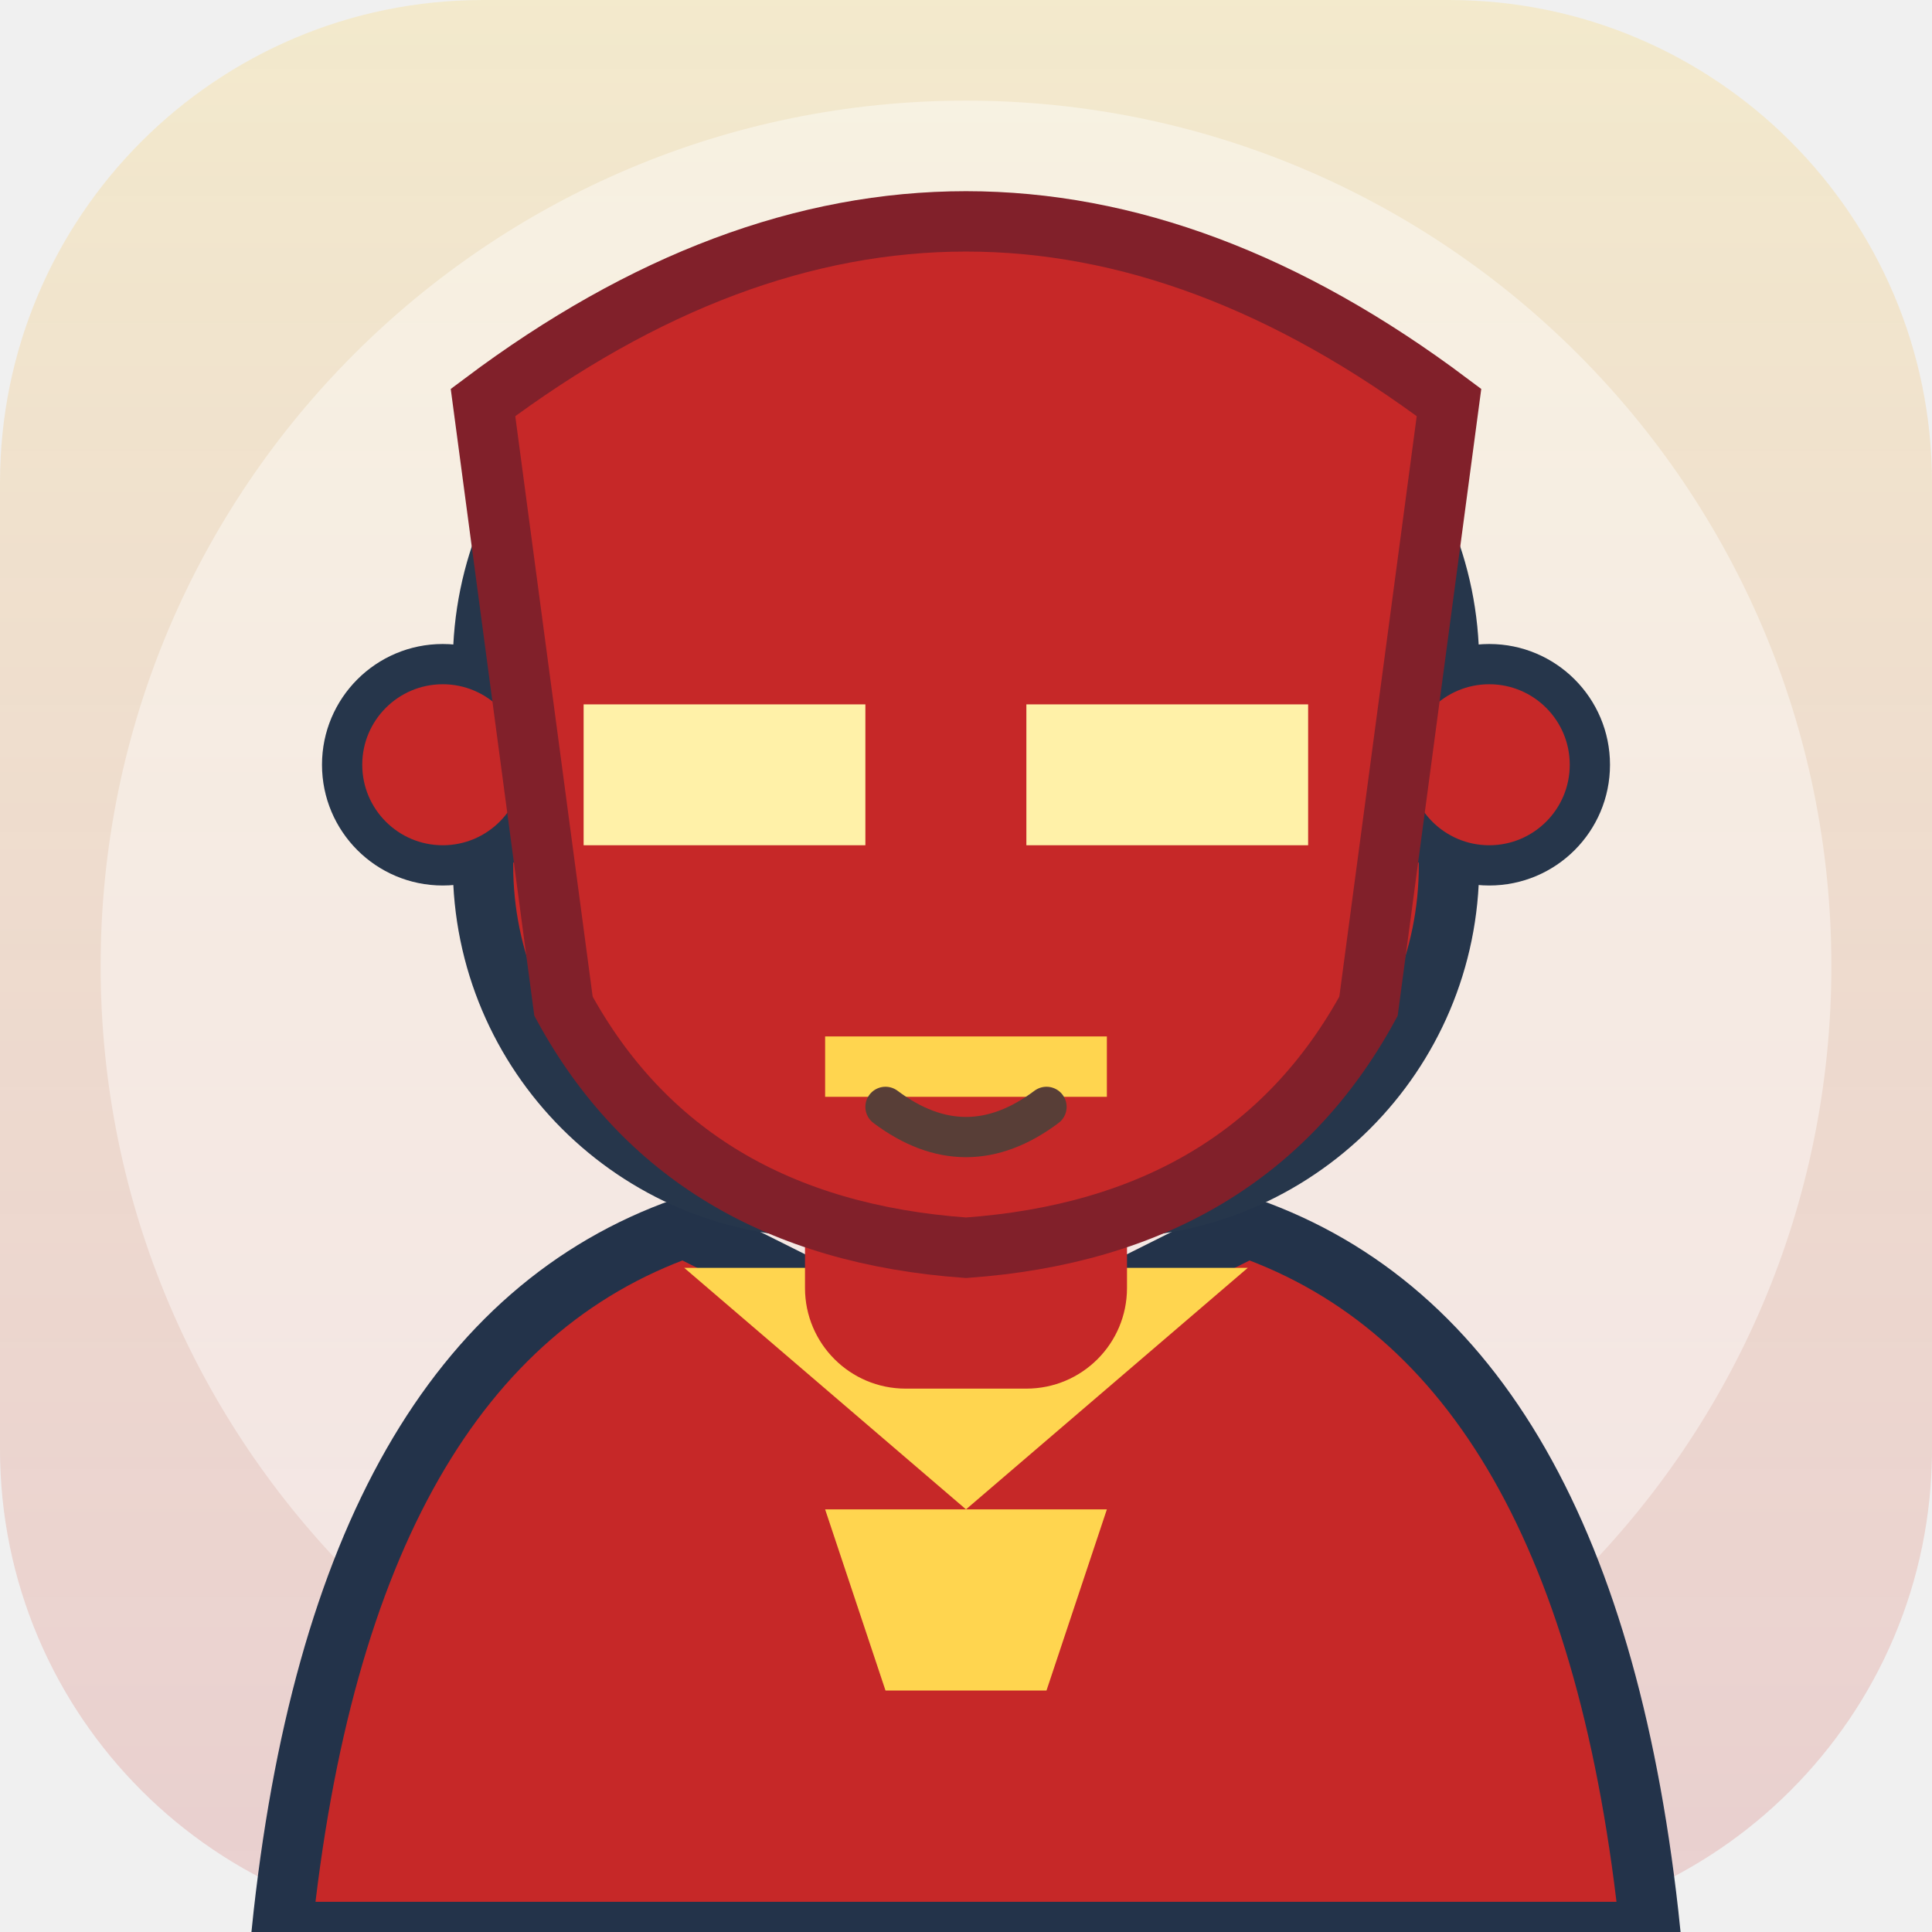
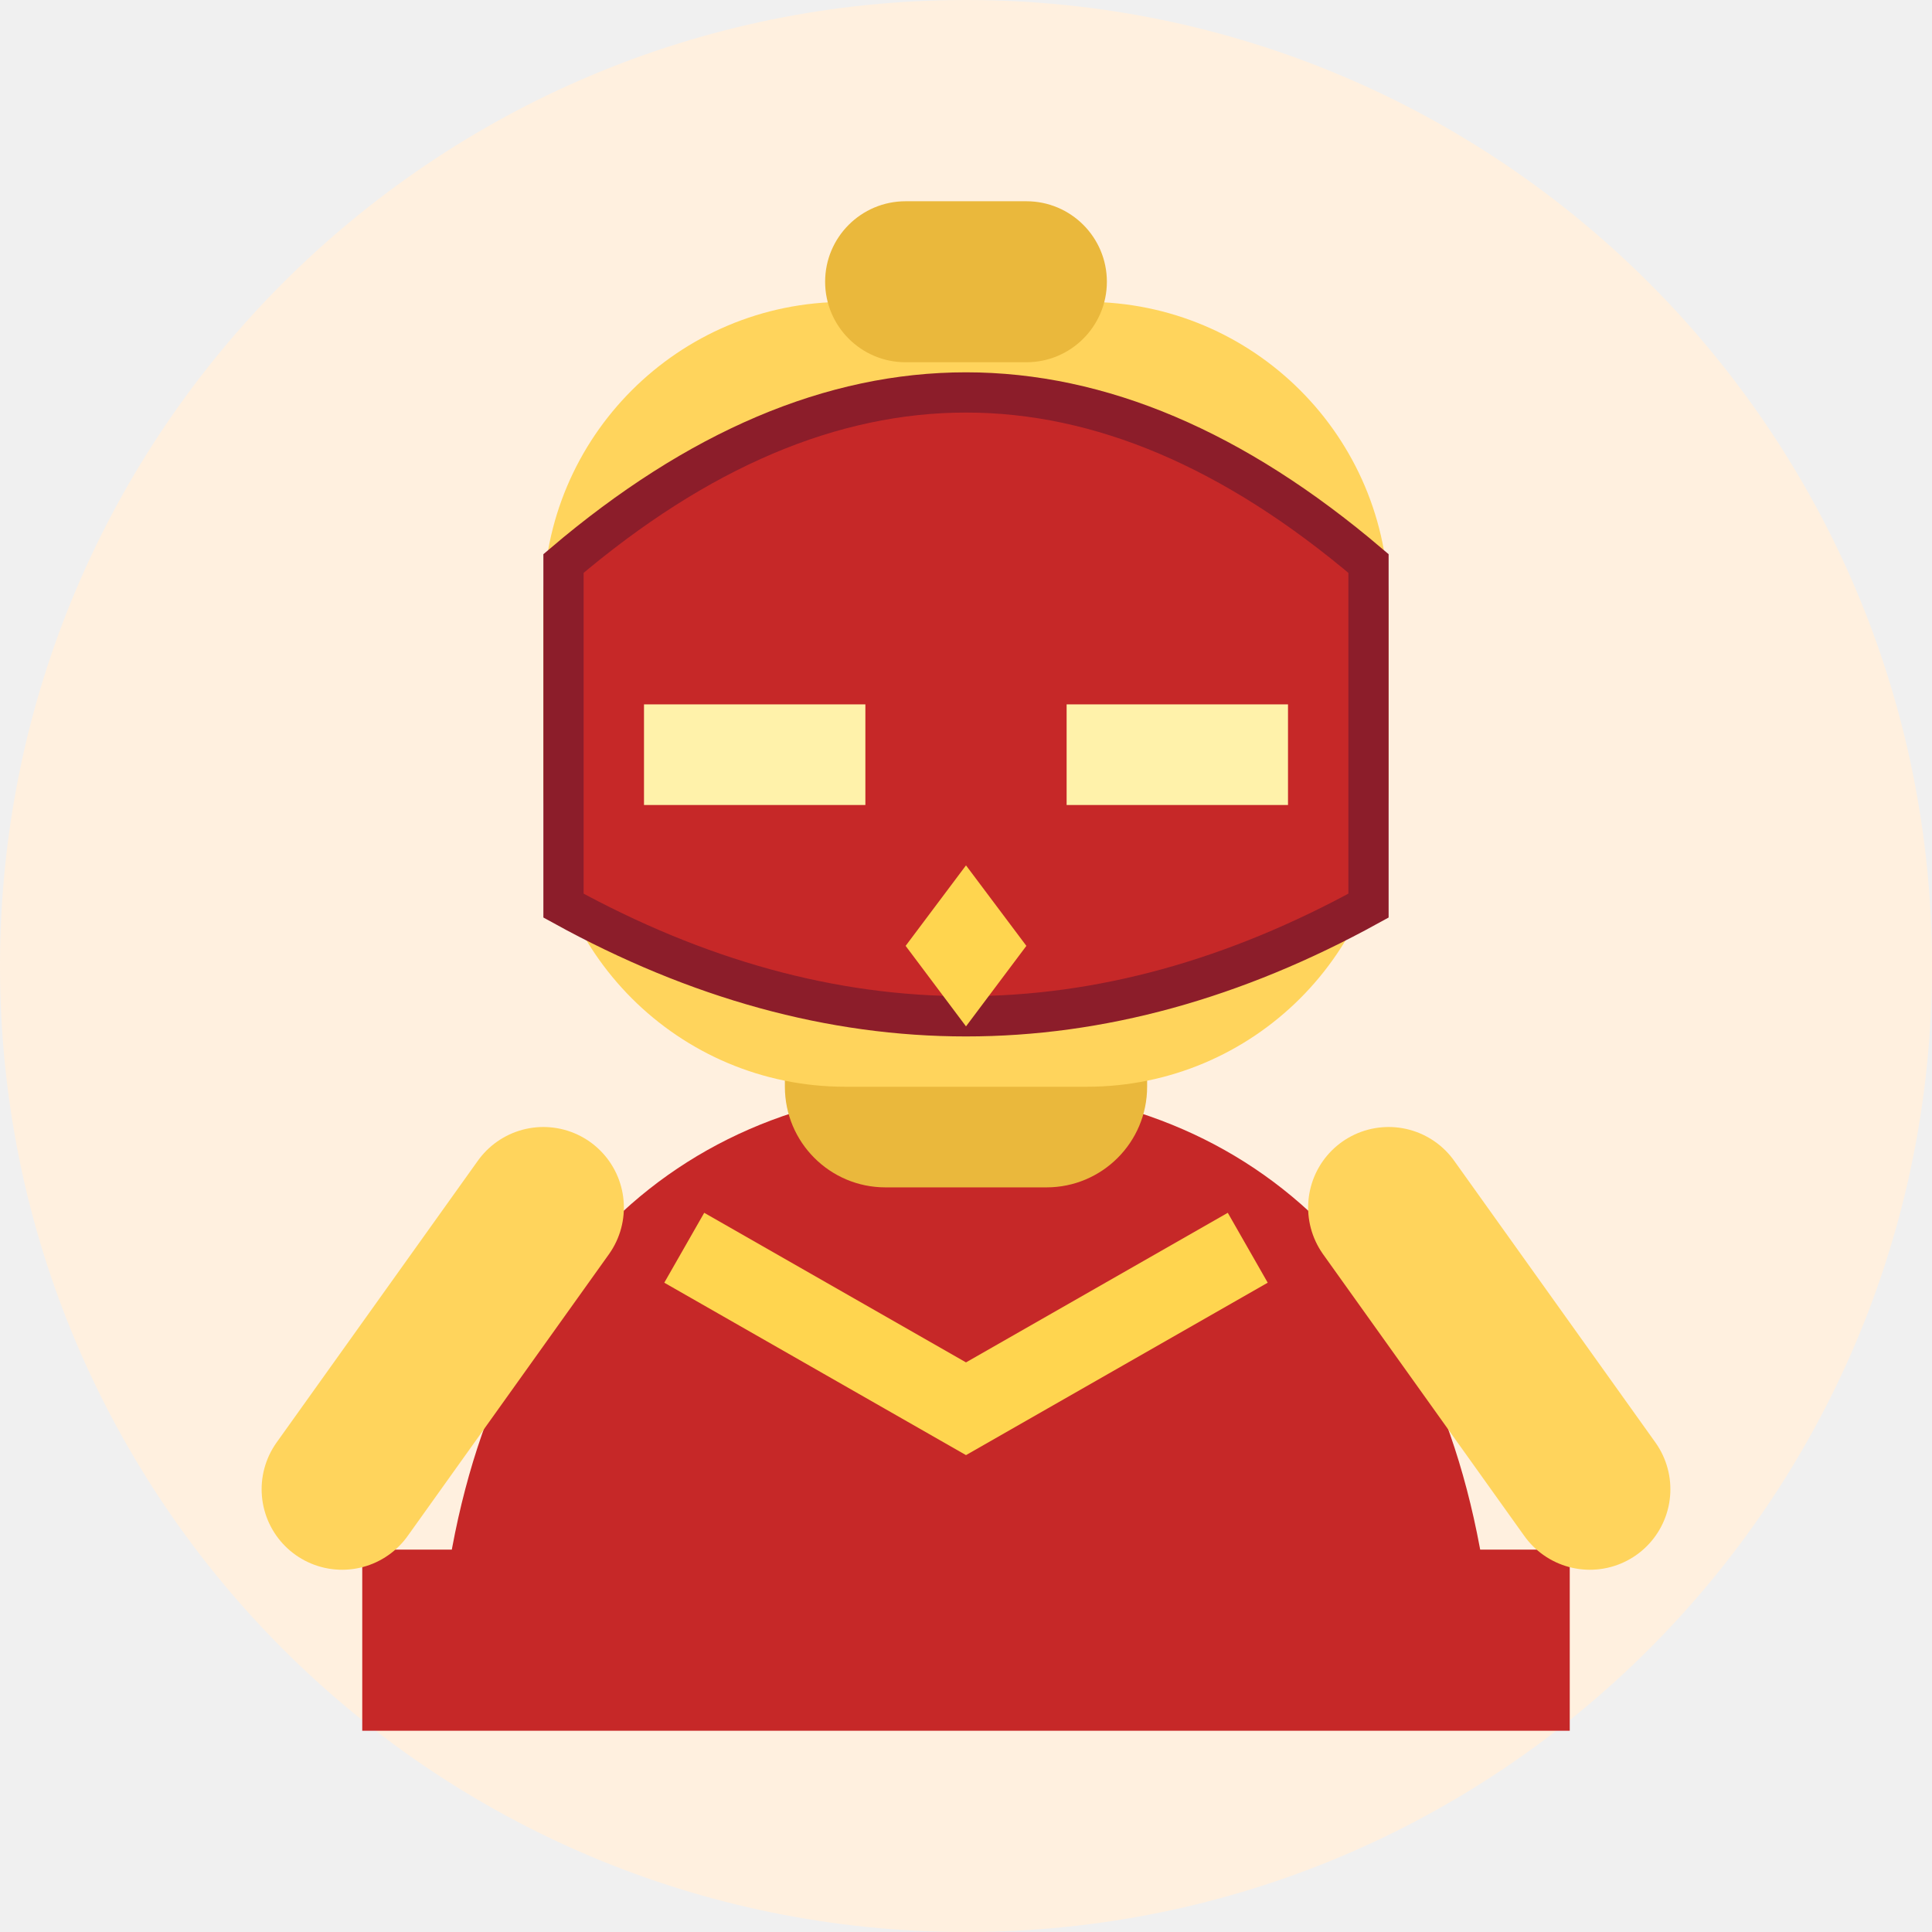
- <svg xmlns="http://www.w3.org/2000/svg" viewBox="0 0 96 96" role="img" aria-label="LEGO-style ironman character portrait">
-   <defs>
-     <linearGradient id="bg" x2="0" y2="1">
-       <stop stop-color="#ffd54f" stop-opacity=".22" />
-       <stop offset="1" stop-color="#c62828" stop-opacity=".16" />
-     </linearGradient>
-   </defs>
-   <rect width="96" height="96" rx="24" fill="url(#bg)" />
-   <circle cx="48" cy="48" r="43" fill="#fff" fill-opacity=".42" />
-   <path d="M14 96 Q17 67 34 61 L48 68 62 61 Q79 67 82 96Z" fill="#c62828" stroke="#23334a" stroke-width="3" />
-   <path d="M34 63l14 12 14-12" fill="#ffd54f" />
-   <path d="M41 75h14l-3 9h-8Z" fill="#ffd54f" />
-   <rect x="40" y="52" width="16" height="17" rx="5" fill="#c62828" />
-   <rect x="24" y="16" width="48" height="44" rx="17" fill="#c62828" stroke="#26364b" stroke-width="3" />
-   <path d="M28 34v-6q20-18 40 0v6" fill="#9c1c23" />
-   <circle cx="22" cy="38" r="5" fill="#c62828" stroke="#26364b" stroke-width="2" />
-   <circle cx="74" cy="38" r="5" fill="#c62828" stroke="#26364b" stroke-width="2" />
-   <path d="M24 20 Q48 2 72 20 L68 50 Q62 61 48 62 Q34 61 28 50Z" fill="#c62828" stroke="#81202a" stroke-width="3" />
-   <path d="M29 35h14v7H29zm22 0h14v7H51z" fill="#fff1a8" />
-   <path d="M41 53h14" stroke="#ffd54f" stroke-width="3" />
-   <path d="M44 55q4 3 8 0" fill="none" stroke="#583e37" stroke-width="2" stroke-linecap="round" />
+ <svg xmlns="http://www.w3.org/2000/svg" viewBox="0 0 96 96" role="img" aria-label="ironman LEGO-style profile avatar">
+   <circle cx="48" cy="48" r="48" fill="#fff0df" />
+   <path d="M22 80c2-17 12-26 26-26s24 9 26 26" fill="#c62828" />
+   <path d="M18 77h60v9H18Z" rx="4" fill="#c62828" />
+   <rect x="39" y="46" width="18" height="13" rx="5" fill="#eab83c" />
+   <rect x="27" y="15" width="42" height="39" rx="15" fill="#ffd45c" />
+   <rect x="41" y="10" width="14" height="8" rx="4" fill="#eab83c" />
+   <circle cx="40" cy="33" r="2.4" fill="#263746" />
+   <circle cx="56" cy="33" r="2.4" fill="#263746" />
+   <path d="M39 42c5 5 13 5 18 0" fill="none" stroke="#263746" stroke-linecap="round" stroke-width="2.5" />
+   <path d="M27 60 17 74m52-14 10 14" fill="none" stroke="#ffd45c" stroke-linecap="round" stroke-width="8" />
+   <path d="M34 62 48 70 62 62" fill="none" stroke="#ffd54f" stroke-width="4" />
+   <path d="M28 28q20-17 40 0v17q-20 11-40 0Z" fill="#c62828" stroke="#8c1d2a" stroke-width="2" />
+   <path d="M32 35h11v5H32zm21 0h11v5H53z" fill="#fff2aa" />
+   <path d="m45 47 3-4 3 4-3 4Z" fill="#ffd54f" />
</svg>
